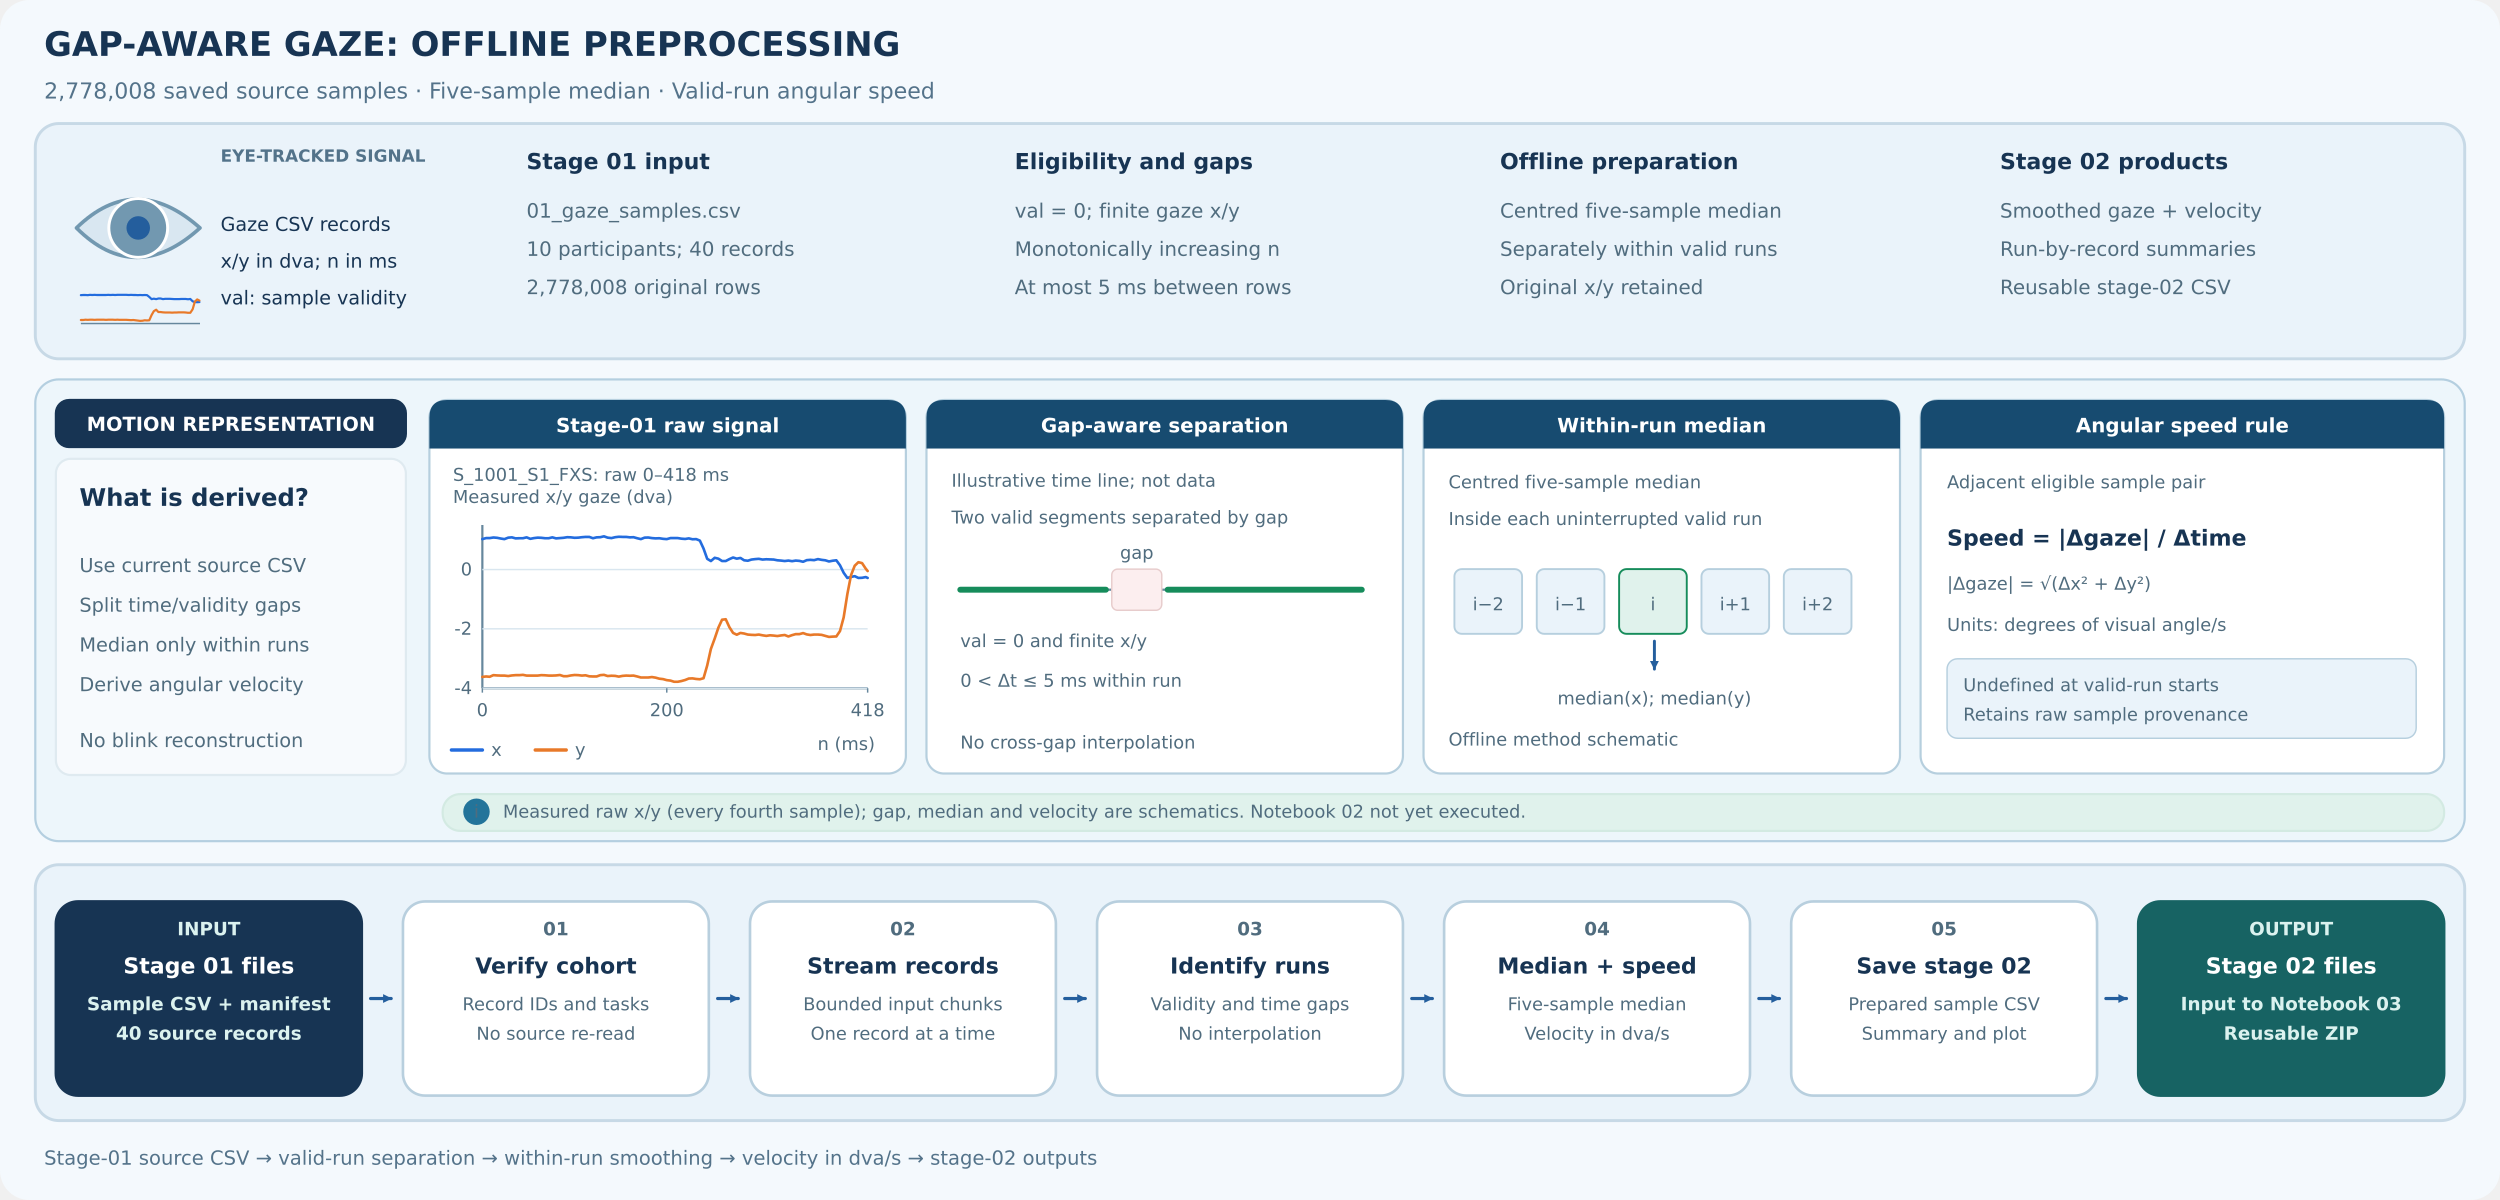
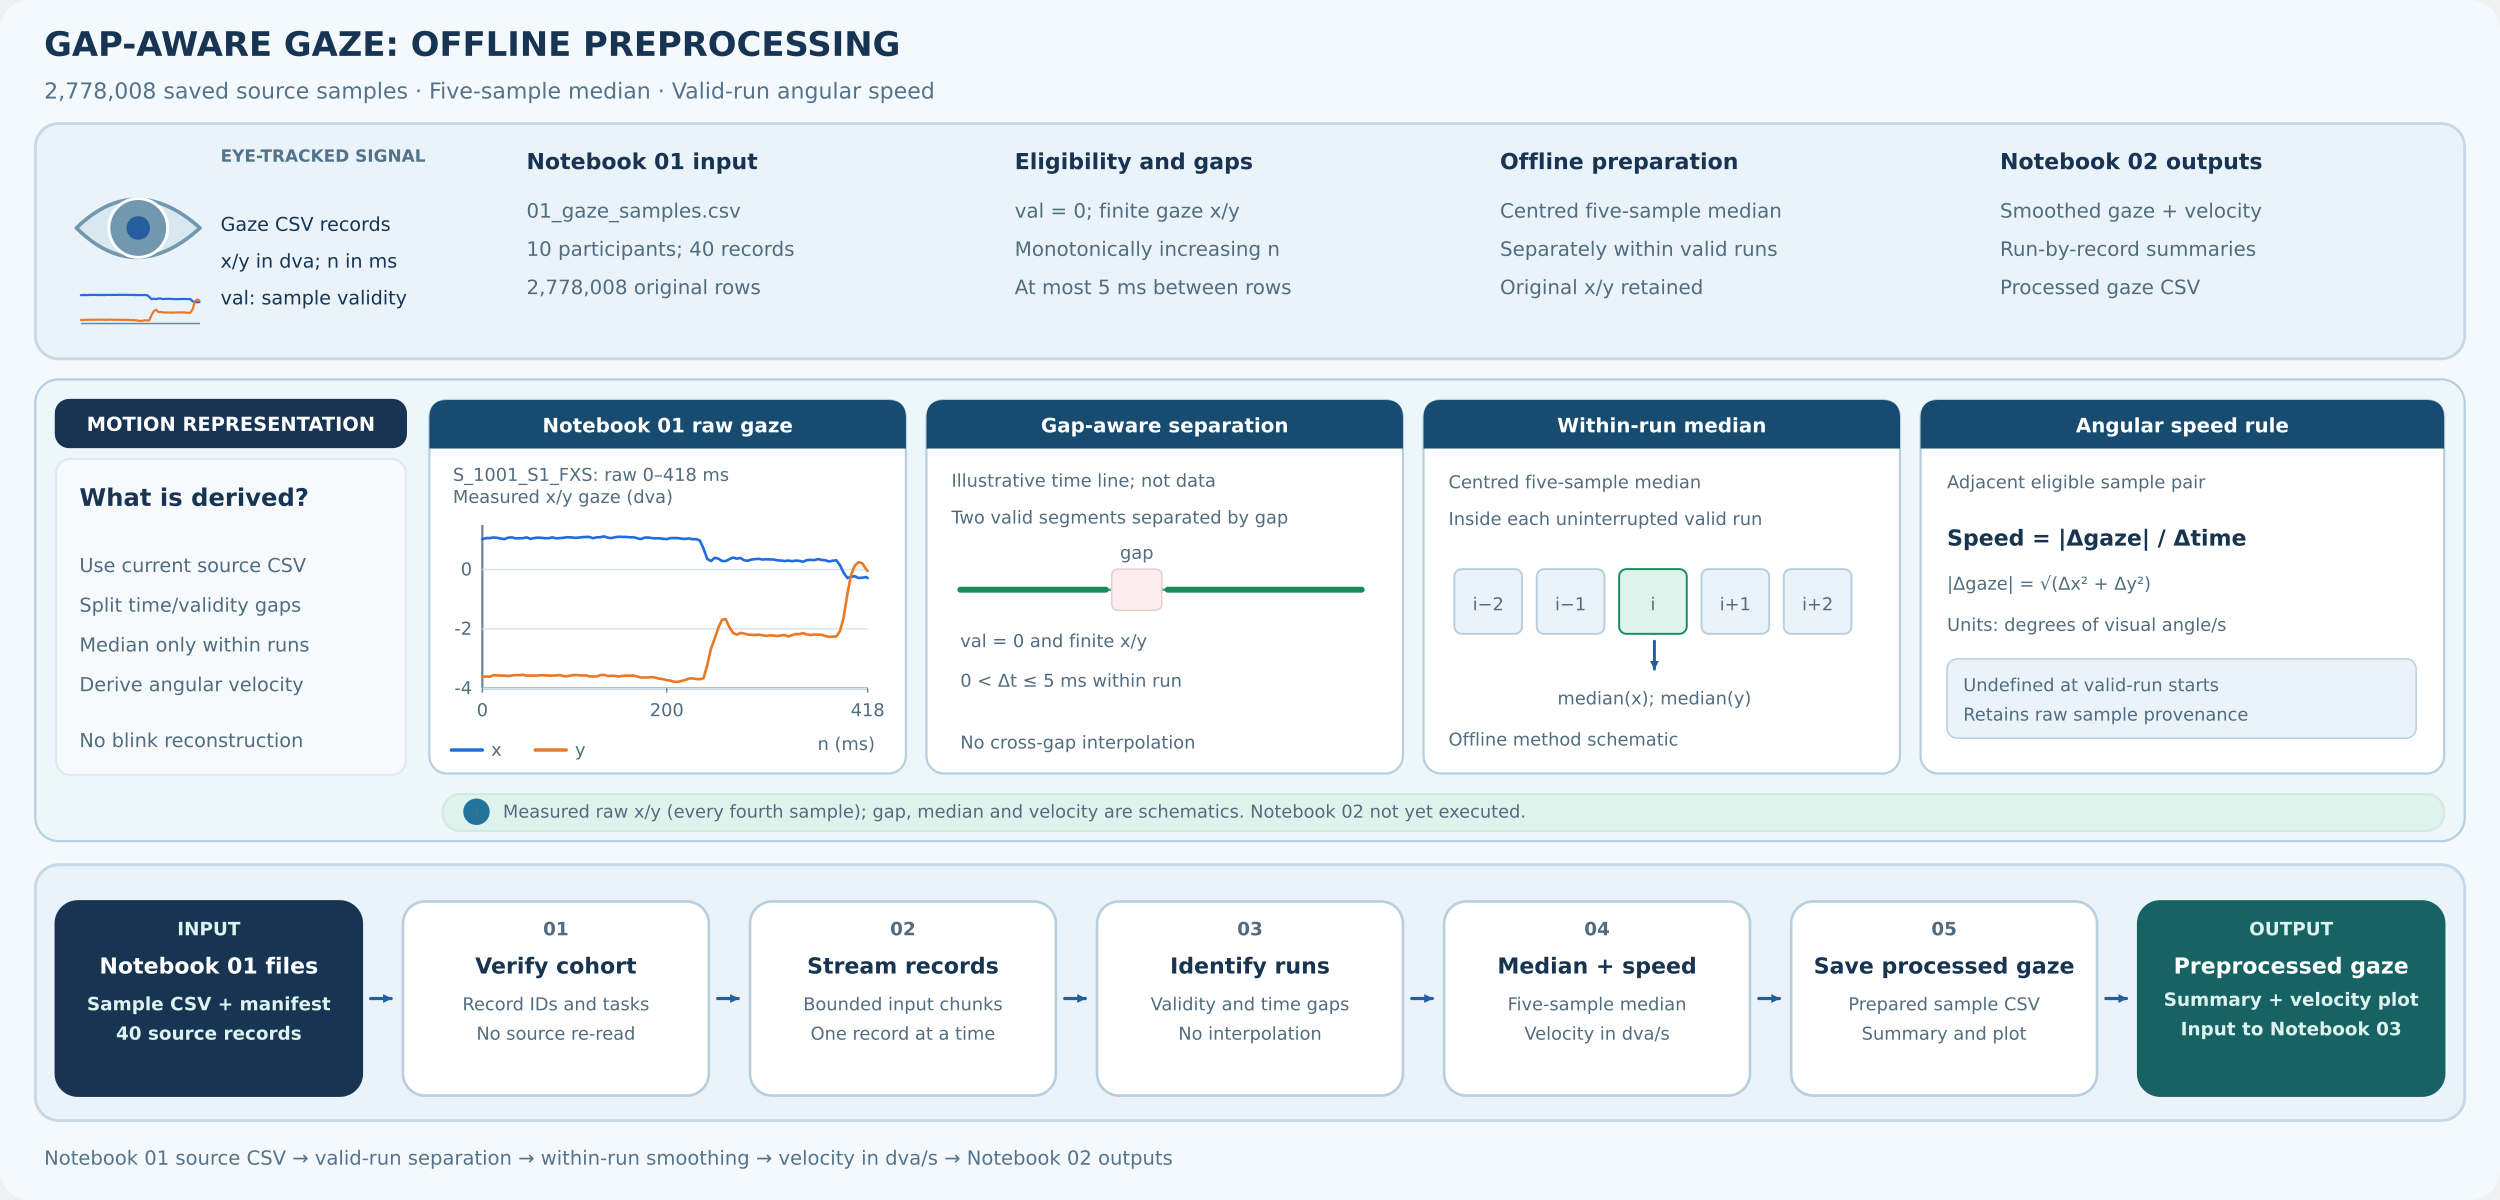
<svg xmlns="http://www.w3.org/2000/svg" width="1700" height="816" viewBox="0 0 1700 816" role="img" aria-labelledby="svg-title svg-desc">
  <defs>
    <style>
.title{font:700 23px DejaVu Sans,Arial,sans-serif;fill:#173453}.subtitle{font:400 15px DejaVu Sans,Arial,sans-serif;fill:#54738A}.sourceheading{font:700 11.5px DejaVu Sans,Arial,sans-serif;fill:#53738A}.sourcebody{font:400 13px DejaVu Sans,Arial,sans-serif;fill:#173453}.ctxhead{font:700 15px DejaVu Sans,Arial,sans-serif;fill:#173453}.ctxbody{font:400 13.5px DejaVu Sans,Arial,sans-serif;fill:#506C7E}.focushead{font:700 16.5px DejaVu Sans,Arial,sans-serif;fill:#173453}.focusbody{font:400 13.1px DejaVu Sans,Arial,sans-serif;fill:#506C7E}.sectionlabel{font:700 13.2px DejaVu Sans,Arial,sans-serif;fill:white}.panelhead{font:700 13.5px DejaVu Sans,Arial,sans-serif;fill:white}.panelbody{font:400 12.1px DejaVu Sans,Arial,sans-serif;fill:#506C7E}.nodeid{font:700 12.5px DejaVu Sans,Arial,sans-serif;fill:#506C7E}.nodetitle{font:700 15px DejaVu Sans,Arial,sans-serif;fill:#173453}.nodedesc{font:400 12.1px DejaVu Sans,Arial,sans-serif;fill:#506C7E}.endnodeid{font:700 12.5px DejaVu Sans,Arial,sans-serif;fill:#DBF2EF}.endnodetitle{font:700 15px DejaVu Sans,Arial,sans-serif;fill:white}.footer{font:400 13.3px DejaVu Sans,Arial,sans-serif;fill:#54738A}</style>
    <marker id="arr" markerWidth="6" markerHeight="6" refX="5.5" refY="3" orient="auto" markerUnits="userSpaceOnUse">
      <path d="M0 0 L6 3 L0 6 Z" fill="#245E9D" />
    </marker>
  </defs>
  <rect x="0" y="0" width="1700" height="816" rx="20" fill="#F4F9FD" stroke="none" stroke-width="1" />
  <g id="band-0-header">
    <text x="30" y="38" class="title">GAP-AWARE GAZE: OFFLINE PREPROCESSING</text>
    <text x="30" y="67" class="subtitle">2,778,008 saved source samples · Five-sample median · Valid-run angular speed</text>
  </g>
  <g id="band-1-context">
    <rect x="24" y="84" width="1652" height="160" rx="16" fill="#EAF3FA" stroke="#C7D9E6" stroke-width="2" />
    <g id="source">
      <text x="150" y="110" class="sourceheading">EYE-TRACKED SIGNAL</text>
      <path d="M52 155 Q92 116 136 155 Q92 195 52 155Z" fill="#D9E7F1" stroke="#7298B0" stroke-width="2.5" stroke-linejoin="round" />
      <circle cx="94" cy="155" r="20" fill="#7298B0" stroke="#FFFFFF" stroke-width="2" />
      <circle cx="94" cy="155" r="8" fill="#245E9D" />
      <line x1="55" y1="220" x2="136" y2="220" stroke="#66879D" stroke-width="1" />
      <path d="M55.0 200.7 L56.6 200.6 L58.1 200.6 L59.7 200.7 L61.2 200.5 L62.8 200.6 L64.3 200.5 L65.9 200.6 L67.4 200.6 L69.0 200.6 L70.5 200.6 L72.1 200.6 L73.6 200.5 L75.2 200.6 L76.7 200.5 L78.3 200.6 L79.8 200.5 L81.4 200.5 L82.9 200.5 L84.5 200.5 L86.0 200.5 L87.6 200.6 L89.1 200.5 L90.7 200.6 L92.2 200.6 L93.8 200.7 L95.3 200.6 L96.9 200.7 L98.4 200.6 L100.0 200.7 L101.5 201.9 L103.1 203.4 L104.6 203.1 L106.2 203.4 L107.7 203.0 L109.3 203.0 L110.8 203.4 L112.4 203.2 L113.9 203.2 L115.5 203.2 L117.0 203.3 L118.6 203.4 L120.1 203.4 L121.7 203.4 L123.2 203.3 L124.8 203.3 L126.3 203.3 L127.9 203.5 L129.4 203.3 L131.0 204.9 L132.5 205.4 L134.1 205.5 L135.6 205.4" fill="none" stroke="#236CDE" stroke-width="1.5" stroke-linecap="round" stroke-linejoin="round" />
      <path d="M55.0 217.6 L56.6 217.6 L58.1 217.4 L59.7 217.5 L61.2 217.4 L62.8 217.4 L64.3 217.5 L65.9 217.4 L67.4 217.4 L69.0 217.4 L70.5 217.4 L72.1 217.5 L73.6 217.4 L75.2 217.4 L76.7 217.4 L78.3 217.5 L79.8 217.4 L81.4 217.5 L82.9 217.5 L84.5 217.5 L86.0 217.5 L87.6 217.6 L89.1 217.7 L90.7 217.6 L92.2 217.8 L93.8 218.0 L95.3 218.2 L96.9 218.1 L98.4 217.8 L100.0 217.9 L101.5 217.8 L103.1 214.2 L104.6 211.6 L106.2 210.6 L107.7 212.2 L109.3 212.2 L110.8 212.4 L112.4 212.5 L113.9 212.5 L115.5 212.5 L117.0 212.6 L118.6 212.5 L120.1 212.5 L121.7 212.4 L123.2 212.4 L124.8 212.4 L126.3 212.5 L127.9 212.7 L129.4 212.7 L131.0 210.3 L132.5 205.1 L134.1 203.6 L135.6 204.4" fill="none" stroke="#E87929" stroke-width="1.5" stroke-linecap="round" stroke-linejoin="round" />
      <text x="150" y="157" class="sourcebody">Gaze CSV records</text>
      <text x="150" y="182" class="sourcebody">x/y in dva; n in ms</text>
      <text x="150" y="207" class="sourcebody">val: sample validity</text>
    </g>
    <g id="context-1">
-       <text x="358" y="115" class="ctxhead">Stage 01 input</text>
+       <text x="358" y="115" class="ctxhead">Notebook 01 input</text>
      <text x="358" y="148" class="ctxbody">01_gaze_samples.csv</text>
      <text x="358" y="174" class="ctxbody">10 participants; 40 records</text>
      <text x="358" y="200" class="ctxbody">2,778,008 original rows</text>
    </g>
    <g id="context-2">
      <text x="690" y="115" class="ctxhead">Eligibility and gaps</text>
      <text x="690" y="148" class="ctxbody">val = 0; finite gaze x/y</text>
      <text x="690" y="174" class="ctxbody">Monotonically increasing n</text>
      <text x="690" y="200" class="ctxbody">At most 5 ms between rows</text>
    </g>
    <g id="context-3">
      <text x="1020" y="115" class="ctxhead">Offline preparation</text>
      <text x="1020" y="148" class="ctxbody">Centred five-sample median</text>
      <text x="1020" y="174" class="ctxbody">Separately within valid runs</text>
      <text x="1020" y="200" class="ctxbody">Original x/y retained</text>
    </g>
    <g id="context-4">
-       <text x="1360" y="115" class="ctxhead">Stage 02 products</text>
+       <text x="1360" y="115" class="ctxhead">Notebook 02 outputs</text>
      <text x="1360" y="148" class="ctxbody">Smoothed gaze + velocity</text>
      <text x="1360" y="174" class="ctxbody">Run-by-record summaries</text>
-       <text x="1360" y="200" class="ctxbody">Reusable stage-02 CSV</text>
+       <text x="1360" y="200" class="ctxbody">Processed gaze CSV</text>
    </g>
  </g>
  <g id="band-2-analysis">
    <rect x="24" y="258" width="1652" height="314" rx="16" fill="#EDF6FB" stroke="#B4CFE0" stroke-width="1.5" />
    <g id="focus">
      <rect x="38" y="272" width="238" height="32" rx="9" fill="#173453" stroke="#173453" stroke-width="1.5" />
      <text x="157" y="293" class="sectionlabel" text-anchor="middle">MOTION REPRESENTATION</text>
      <rect x="38" y="312" width="238" height="215" rx="10" fill="#F7FAFD" stroke="#DFEAF0" stroke-width="1.5" />
      <text x="54" y="344" class="focushead">What is derived?</text>
      <text x="54" y="389" class="focusbody">Use current source CSV</text>
      <text x="54" y="416" class="focusbody">Split time/validity gaps</text>
      <text x="54" y="443" class="focusbody">Median only within runs</text>
      <text x="54" y="470" class="focusbody">Derive angular velocity</text>
      <text x="54" y="508" class="focusbody">No blink reconstruction</text>
    </g>
    <g id="panels">
      <g id="panel-1">
        <rect x="292" y="272" width="324" height="254" rx="12" fill="#FFFFFF" stroke="#B6CFDE" stroke-width="1.5" />
        <path d="M304 272 H604 Q616 272 616 284 V305 H292 V284 Q292 272 304 272 Z" fill="#174B70" />
-         <text x="454" y="294" class="panelhead" text-anchor="middle">Stage-01 raw signal</text>
+         <text x="454" y="294" class="panelhead" text-anchor="middle">Notebook 01 raw gaze</text>
        <g id="scientific-panel-1">
          <text x="308" y="327" class="panelbody">S_1001_S1_FXS: raw 0–418 ms</text>
          <text x="308" y="342" class="panelbody">Measured x/y gaze (dva)</text>
          <line x1="328" y1="357" x2="328" y2="468" stroke="#66879D" stroke-width="1.5" />
          <line x1="328" y1="468" x2="590" y2="468" stroke="#66879D" stroke-width="1.5" />
          <line x1="328" y1="468" x2="590" y2="468" stroke="#D9E6EF" stroke-width="1" />
          <text x="321" y="472" class="panelbody" text-anchor="end">-4</text>
          <line x1="328" y1="427.6" x2="590" y2="427.6" stroke="#D9E6EF" stroke-width="1" />
          <text x="321" y="431.6" class="panelbody" text-anchor="end">-2</text>
          <line x1="328" y1="387.3" x2="590" y2="387.3" stroke="#D9E6EF" stroke-width="1" />
          <text x="321" y="391.3" class="panelbody" text-anchor="end">0</text>
          <line x1="328" y1="468" x2="328" y2="471" stroke="#66879D" stroke-width="1" />
          <text x="328" y="487" class="panelbody" text-anchor="middle">0</text>
          <line x1="453.4" y1="468" x2="453.4" y2="471" stroke="#66879D" stroke-width="1" />
          <text x="453.4" y="487" class="panelbody" text-anchor="middle">200</text>
          <line x1="590" y1="468" x2="590" y2="471" stroke="#66879D" stroke-width="1" />
          <text x="590" y="487" class="panelbody" text-anchor="middle">418</text>
          <path d="M328.0 366.6 L330.5 365.9 L333.0 365.9 L335.5 365.5 L338.0 365.7 L340.5 366.2 L343.0 366.6 L345.6 365.6 L348.1 365.4 L350.6 366.1 L353.1 366.0 L355.6 366.0 L358.1 365.4 L360.6 366.4 L363.1 365.9 L365.6 365.6 L368.1 365.7 L370.6 366.0 L373.1 366.0 L375.6 365.4 L378.1 366.1 L380.7 365.9 L383.2 365.7 L385.7 365.3 L388.2 365.4 L390.7 365.7 L393.2 365.6 L395.7 365.3 L398.2 365.1 L400.7 365.1 L403.2 366.0 L405.7 365.4 L408.2 365.3 L410.7 364.7 L413.2 365.6 L415.8 365.9 L418.3 365.3 L420.8 365.0 L423.3 365.1 L425.8 365.1 L428.3 365.4 L430.8 365.3 L433.3 366.0 L435.8 366.6 L438.3 365.6 L440.8 365.5 L443.3 365.9 L445.8 366.1 L448.3 366.0 L450.9 366.4 L453.4 366.6 L455.9 365.9 L458.4 365.9 L460.9 365.9 L463.4 366.3 L465.9 366.5 L468.4 366.1 L470.9 366.7 L473.4 366.6 L475.9 367.6 L478.4 373.0 L480.9 380.0 L483.4 381.5 L486.0 379.3 L488.5 379.9 L491.0 381.5 L493.5 381.5 L496.0 380.2 L498.5 379.1 L501.0 379.9 L503.5 379.4 L506.0 381.0 L508.5 381.3 L511.0 380.5 L513.5 380.2 L516.0 380.0 L518.5 380.5 L521.1 380.3 L523.6 380.4 L526.1 380.5 L528.6 381.0 L531.1 381.2 L533.6 381.5 L536.1 381.2 L538.6 381.6 L541.1 381.2 L543.6 381.4 L546.1 382.0 L548.6 380.9 L551.1 380.7 L553.6 380.9 L556.2 380.2 L558.7 380.7 L561.2 381.0 L563.7 381.8 L566.2 381.3 L568.7 381.0 L571.2 384.4 L573.7 389.5 L576.2 393.0 L578.7 392.3 L581.2 391.8 L583.7 393.0 L586.2 392.9 L588.7 392.4 L590.0 393.0" fill="none" stroke="#236CDE" stroke-width="1.8" stroke-linecap="round" stroke-linejoin="round" />
          <path d="M328.0 460.3 L330.5 460.0 L333.0 460.2 L335.5 459.1 L338.0 459.3 L340.5 459.4 L343.0 459.4 L345.6 459.7 L348.1 459.3 L350.6 459.1 L353.1 459.1 L355.6 458.9 L358.1 459.4 L360.6 459.4 L363.1 459.4 L365.6 459.4 L368.1 459.1 L370.6 459.2 L373.1 459.4 L375.6 459.4 L378.1 459.3 L380.7 459.0 L383.2 459.8 L385.7 459.8 L388.2 459.3 L390.7 459.0 L393.2 459.1 L395.7 459.4 L398.2 459.2 L400.7 459.9 L403.2 460.0 L405.7 460.0 L408.2 459.1 L410.7 458.9 L413.2 459.7 L415.8 459.5 L418.3 459.6 L420.8 460.1 L423.3 459.6 L425.8 459.4 L428.3 459.5 L430.8 459.4 L433.3 460.0 L435.8 460.7 L438.3 460.7 L440.8 460.7 L443.3 460.4 L445.8 460.8 L448.3 461.5 L450.9 461.8 L453.4 462.5 L455.9 462.8 L458.4 463.6 L460.9 463.6 L463.4 463.1 L465.9 462.4 L468.4 461.4 L470.9 461.3 L473.4 461.7 L475.9 461.9 L478.4 461.2 L480.9 452.5 L483.4 441.3 L486.0 434.2 L488.5 426.8 L491.0 421.4 L493.5 421.1 L496.0 426.5 L498.5 430.4 L501.0 431.6 L503.5 430.4 L506.0 430.8 L508.5 431.5 L511.0 431.7 L513.5 431.8 L516.0 431.5 L518.5 432.0 L521.1 432.4 L523.6 432.0 L526.1 432.2 L528.6 432.5 L531.1 432.1 L533.6 431.8 L536.1 432.8 L538.6 431.9 L541.1 431.2 L543.6 431.2 L546.1 430.5 L548.6 431.4 L551.1 431.8 L553.6 431.5 L556.2 431.5 L558.7 431.7 L561.2 432.4 L563.7 433.1 L566.2 432.9 L568.7 432.8 L571.2 429.1 L573.7 419.8 L576.2 404.0 L578.7 391.1 L581.2 384.7 L583.7 382.3 L586.2 382.9 L588.7 386.7 L590.0 388.3" fill="none" stroke="#E87929" stroke-width="1.8" stroke-linecap="round" stroke-linejoin="round" />
          <path d="M307 510 L328 510" fill="none" stroke="#236CDE" stroke-width="2.4" stroke-linecap="round" stroke-linejoin="round" />
          <text x="334" y="514" class="panelbody">x</text>
          <path d="M364 510 L385 510" fill="none" stroke="#E87929" stroke-width="2.4" stroke-linecap="round" stroke-linejoin="round" />
          <text x="391" y="514" class="panelbody">y</text>
          <text x="595" y="510" class="panelbody" text-anchor="end">n (ms)</text>
        </g>
      </g>
      <g id="panel-2">
        <rect x="630" y="272" width="324" height="254" rx="12" fill="#FFFFFF" stroke="#B6CFDE" stroke-width="1.5" />
        <path d="M642 272 H942 Q954 272 954 284 V305 H630 V284 Q630 272 642 272 Z" fill="#174B70" />
        <text x="792" y="294" class="panelhead" text-anchor="middle">Gap-aware separation</text>
        <g id="scientific-panel-2">
          <text x="647" y="331" class="panelbody">Illustrative time line; not data</text>
          <text x="647" y="356" class="panelbody">Two valid segments separated by gap</text>
          <line x1="653" y1="401" x2="926" y2="401" stroke="#66879D" stroke-width="1.5" />
          <path d="M653 401 L752 401" fill="none" stroke="#168C5B" stroke-width="4" stroke-linecap="round" stroke-linejoin="round" />
          <path d="M794 401 L926 401" fill="none" stroke="#168C5B" stroke-width="4" stroke-linecap="round" stroke-linejoin="round" />
          <rect x="756" y="387" width="34" height="28" rx="4" fill="#FCEEEF" stroke="#E7CCCC" stroke-width="1" />
          <text x="773" y="380" class="panelbody" text-anchor="middle">gap</text>
          <text x="653" y="440" class="panelbody">val = 0 and finite x/y</text>
          <text x="653" y="467" class="panelbody">0 &lt; Δt ≤ 5 ms within run</text>
          <text x="653" y="509" class="panelbody">No cross-gap interpolation</text>
        </g>
      </g>
      <g id="panel-3">
        <rect x="968" y="272" width="324" height="254" rx="12" fill="#FFFFFF" stroke="#B6CFDE" stroke-width="1.5" />
        <path d="M980 272 H1280 Q1292 272 1292 284 V305 H968 V284 Q968 272 980 272 Z" fill="#174B70" />
        <text x="1130" y="294" class="panelhead" text-anchor="middle">Within-run median</text>
        <g id="scientific-panel-3">
          <text x="985" y="332" class="panelbody">Centred five-sample median</text>
          <text x="985" y="357" class="panelbody">Inside each uninterrupted valid run</text>
          <rect x="989" y="387" width="46" height="44" rx="5" fill="#EAF3FA" stroke="#B6CFDE" stroke-width="1.3" />
          <text x="1012" y="415" class="panelbody" text-anchor="middle">i−2</text>
          <rect x="1045" y="387" width="46" height="44" rx="5" fill="#EAF3FA" stroke="#B6CFDE" stroke-width="1.3" />
          <text x="1068" y="415" class="panelbody" text-anchor="middle">i−1</text>
          <rect x="1101" y="387" width="46" height="44" rx="5" fill="#E0F2EC" stroke="#168C5B" stroke-width="1.3" />
          <text x="1124" y="415" class="panelbody" text-anchor="middle">i</text>
          <rect x="1157" y="387" width="46" height="44" rx="5" fill="#EAF3FA" stroke="#B6CFDE" stroke-width="1.3" />
          <text x="1180" y="415" class="panelbody" text-anchor="middle">i+1</text>
          <rect x="1213" y="387" width="46" height="44" rx="5" fill="#EAF3FA" stroke="#B6CFDE" stroke-width="1.3" />
          <text x="1236" y="415" class="panelbody" text-anchor="middle">i+2</text>
          <path d="M1125 436 L1125 455" fill="none" stroke="#245E9D" stroke-width="2" stroke-linecap="round" stroke-linejoin="round" marker-end="url(#arr)" />
          <text x="1125" y="479" class="panelbody" text-anchor="middle">median(x); median(y)</text>
          <text x="985" y="507" class="panelbody">Offline method schematic</text>
        </g>
      </g>
      <g id="panel-4">
        <rect x="1306" y="272" width="356" height="254" rx="12" fill="#FFFFFF" stroke="#B6CFDE" stroke-width="1.5" />
        <path d="M1318 272 H1650 Q1662 272 1662 284 V305 H1306 V284 Q1306 272 1318 272 Z" fill="#174B70" />
        <text x="1484" y="294" class="panelhead" text-anchor="middle">Angular speed rule</text>
        <g id="scientific-panel-4">
          <text x="1324" y="332" class="panelbody">Adjacent eligible sample pair</text>
          <text x="1324" y="371" class="ctxhead">Speed = |Δgaze| / Δtime</text>
          <text x="1324" y="401" class="panelbody">|Δgaze| = √(Δx² + Δy²)</text>
          <text x="1324" y="429" class="panelbody">Units: degrees of visual angle/s</text>
          <rect x="1324" y="448" width="319" height="54" rx="7" fill="#EAF3FA" stroke="#B6CFDE" stroke-width="1" />
          <text x="1335" y="470" class="panelbody">Undefined at valid-run starts</text>
          <text x="1335" y="490" class="panelbody">Retains raw sample provenance</text>
        </g>
      </g>
    </g>
    <g id="scientific-note">
      <rect x="301" y="540" width="1361" height="25" rx="12" fill="#E0F2EC" stroke="#D3EAE2" stroke-width="1.5" />
      <circle cx="324" cy="552" r="9" fill="#23749A" />
      <text x="324" y="556" class="panelbody" text-anchor="middle" fill="#FFFFFF" font-weight="700">i</text>
      <text x="342" y="556" class="panelbody" font-weight="700" fill="#173453">Measured raw x/y (every fourth sample); gap, median and velocity are schematics. Notebook 02 not yet executed.</text>
    </g>
  </g>
  <g id="band-3-workflow">
    <rect x="24" y="588" width="1652" height="174" rx="16" fill="#EAF3FA" stroke="#C7D9E6" stroke-width="2" />
    <g id="nodes">
      <g id="node-0">
        <rect x="38" y="613" width="208" height="132" rx="15" fill="#173453" stroke="#173453" stroke-width="1.8" />
        <text x="142" y="636" class="endnodeid" text-anchor="middle">INPUT</text>
-         <text x="142" y="662" class="endnodetitle" text-anchor="middle">Stage 01 files</text>
+         <text x="142" y="662" class="endnodetitle" text-anchor="middle">Notebook 01 files</text>
        <text x="142" y="687" class="endnodeid" text-anchor="middle">Sample CSV + manifest</text>
        <text x="142" y="707" class="endnodeid" text-anchor="middle">40 source records</text>
      </g>
      <g id="node-1">
        <rect x="274" y="613" width="208" height="132" rx="15" fill="#FFFFFF" stroke="#B8CFDE" stroke-width="1.8" />
        <text x="378" y="636" class="nodeid" text-anchor="middle">01</text>
        <text x="378" y="662" class="nodetitle" text-anchor="middle">Verify cohort</text>
        <text x="378" y="687" class="nodedesc" text-anchor="middle">Record IDs and tasks</text>
        <text x="378" y="707" class="nodedesc" text-anchor="middle">No source re-read</text>
      </g>
      <g id="node-2">
        <rect x="510" y="613" width="208" height="132" rx="15" fill="#FFFFFF" stroke="#B8CFDE" stroke-width="1.8" />
        <text x="614" y="636" class="nodeid" text-anchor="middle">02</text>
        <text x="614" y="662" class="nodetitle" text-anchor="middle">Stream records</text>
        <text x="614" y="687" class="nodedesc" text-anchor="middle">Bounded input chunks</text>
        <text x="614" y="707" class="nodedesc" text-anchor="middle">One record at a time</text>
      </g>
      <g id="node-3">
        <rect x="746" y="613" width="208" height="132" rx="15" fill="#FFFFFF" stroke="#B8CFDE" stroke-width="1.8" />
        <text x="850" y="636" class="nodeid" text-anchor="middle">03</text>
        <text x="850" y="662" class="nodetitle" text-anchor="middle">Identify runs</text>
        <text x="850" y="687" class="nodedesc" text-anchor="middle">Validity and time gaps</text>
        <text x="850" y="707" class="nodedesc" text-anchor="middle">No interpolation</text>
      </g>
      <g id="node-4">
        <rect x="982" y="613" width="208" height="132" rx="15" fill="#FFFFFF" stroke="#B8CFDE" stroke-width="1.8" />
        <text x="1086" y="636" class="nodeid" text-anchor="middle">04</text>
        <text x="1086" y="662" class="nodetitle" text-anchor="middle">Median + speed</text>
        <text x="1086" y="687" class="nodedesc" text-anchor="middle">Five-sample median</text>
        <text x="1086" y="707" class="nodedesc" text-anchor="middle">Velocity in dva/s</text>
      </g>
      <g id="node-5">
        <rect x="1218" y="613" width="208" height="132" rx="15" fill="#FFFFFF" stroke="#B8CFDE" stroke-width="1.8" />
        <text x="1322" y="636" class="nodeid" text-anchor="middle">05</text>
-         <text x="1322" y="662" class="nodetitle" text-anchor="middle">Save stage 02</text>
+         <text x="1322" y="662" class="nodetitle" text-anchor="middle">Save processed gaze</text>
        <text x="1322" y="687" class="nodedesc" text-anchor="middle">Prepared sample CSV</text>
        <text x="1322" y="707" class="nodedesc" text-anchor="middle">Summary and plot</text>
      </g>
      <g id="node-6">
        <rect x="1454" y="613" width="208" height="132" rx="15" fill="#176363" stroke="#176363" stroke-width="1.8" />
        <text x="1558" y="636" class="endnodeid" text-anchor="middle">OUTPUT</text>
-         <text x="1558" y="662" class="endnodetitle" text-anchor="middle">Stage 02 files</text>
-         <text x="1558" y="687" class="endnodeid" text-anchor="middle">Input to Notebook 03</text>
-         <text x="1558" y="707" class="endnodeid" text-anchor="middle">Reusable ZIP</text>
+         <text x="1558" y="662" class="endnodetitle" text-anchor="middle">Preprocessed gaze</text>
+         <text x="1558" y="684" class="endnodeid" text-anchor="middle">Summary + velocity plot</text>
+         <text x="1558" y="704" class="endnodeid" text-anchor="middle">Input to Notebook 03</text>
      </g>
    </g>
    <g id="connectors">
      <path d="M252 679 L266 679" fill="none" stroke="#245E9D" stroke-width="2.2" stroke-linecap="round" stroke-linejoin="round" marker-end="url(#arr)" />
      <path d="M488 679 L502 679" fill="none" stroke="#245E9D" stroke-width="2.2" stroke-linecap="round" stroke-linejoin="round" marker-end="url(#arr)" />
      <path d="M724 679 L738 679" fill="none" stroke="#245E9D" stroke-width="2.2" stroke-linecap="round" stroke-linejoin="round" marker-end="url(#arr)" />
      <path d="M960 679 L974 679" fill="none" stroke="#245E9D" stroke-width="2.2" stroke-linecap="round" stroke-linejoin="round" marker-end="url(#arr)" />
      <path d="M1196 679 L1210 679" fill="none" stroke="#245E9D" stroke-width="2.2" stroke-linecap="round" stroke-linejoin="round" marker-end="url(#arr)" />
      <path d="M1432 679 L1446 679" fill="none" stroke="#245E9D" stroke-width="2.2" stroke-linecap="round" stroke-linejoin="round" marker-end="url(#arr)" />
    </g>
  </g>
  <g id="band-4-summary">
-     <text x="30" y="792" class="footer">Stage-01 source CSV → valid-run separation → within-run smoothing → velocity in dva/s → stage-02 outputs</text>
+     <text x="30" y="792" class="footer">Notebook 01 source CSV → valid-run separation → within-run smoothing → velocity in dva/s → Notebook 02 outputs</text>
  </g>
</svg>
